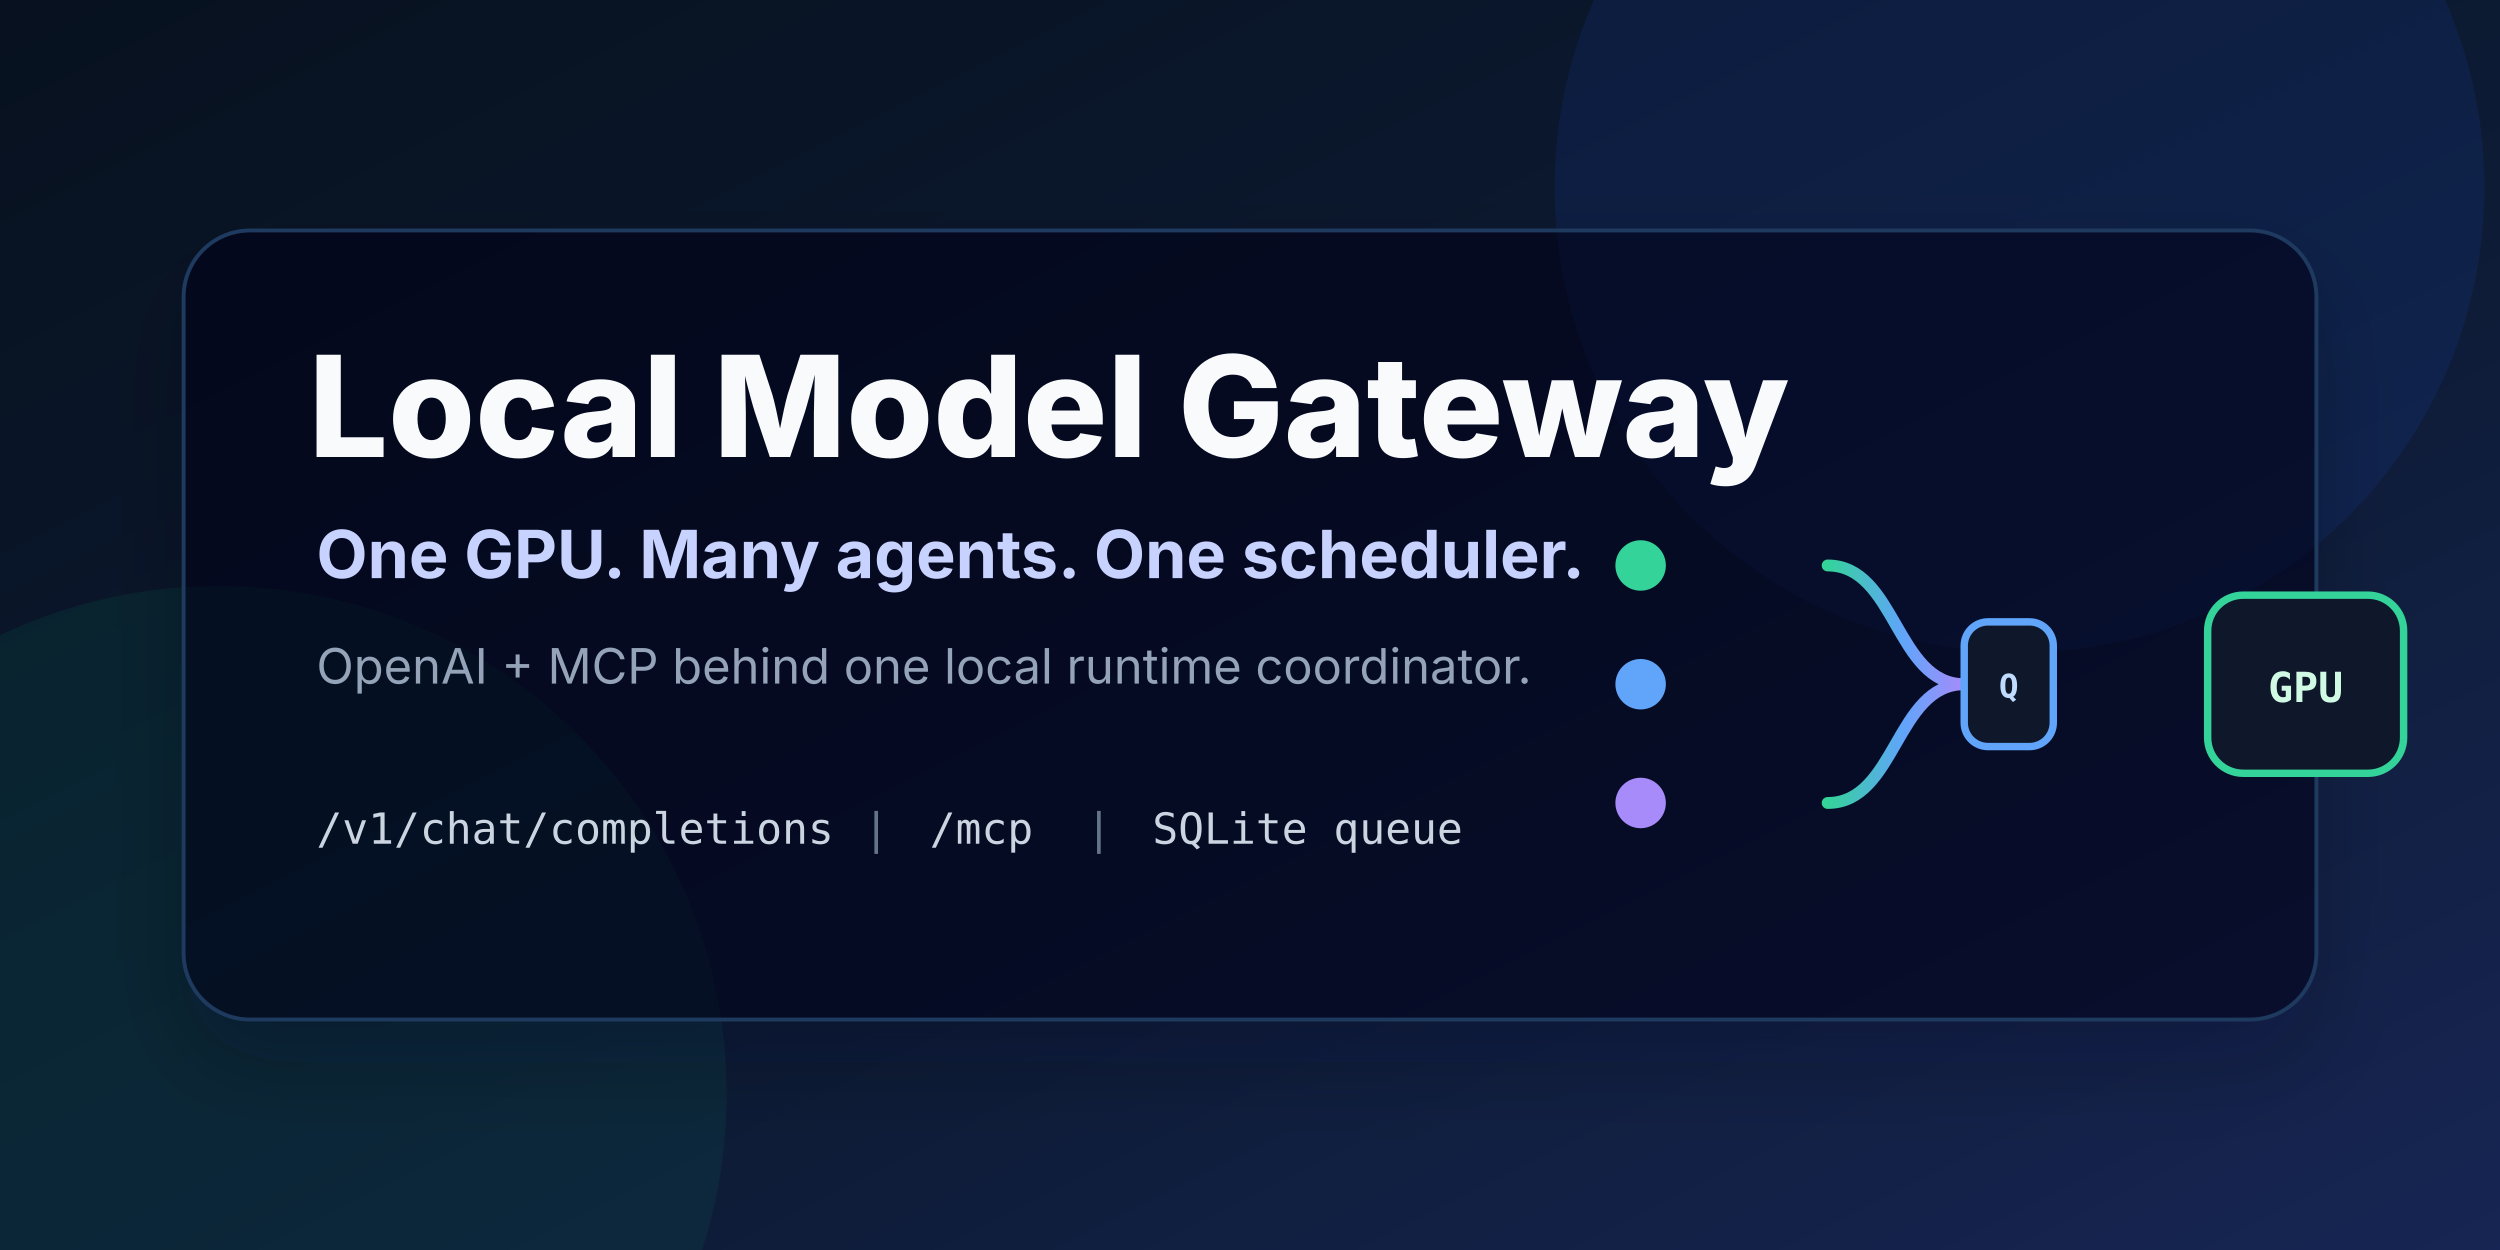
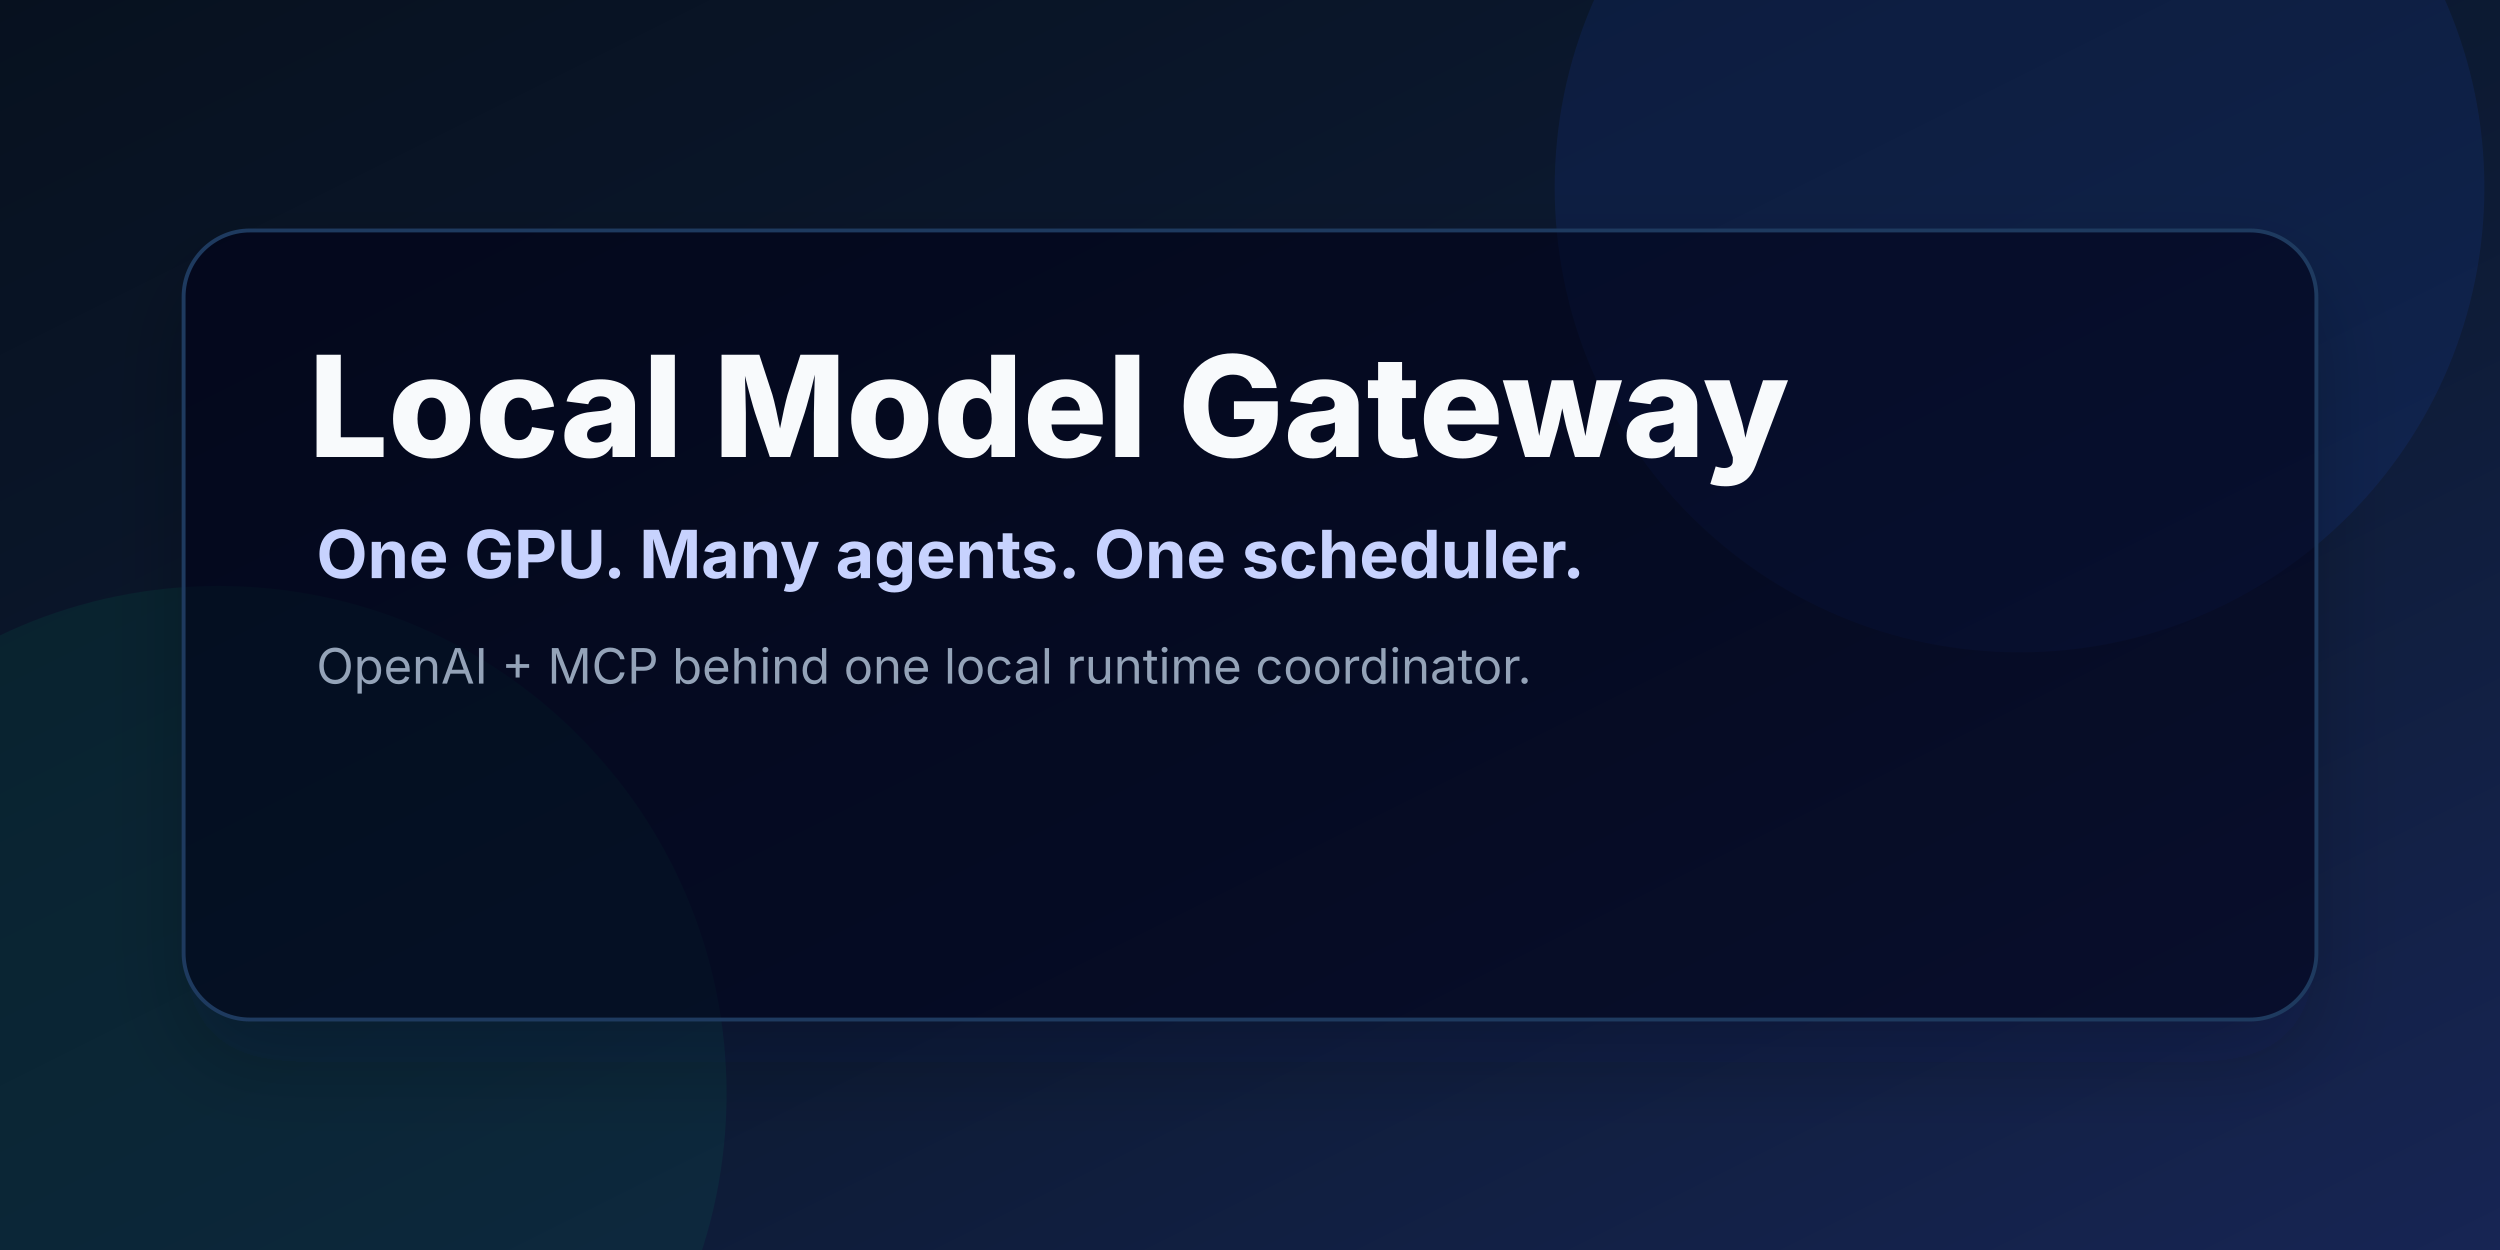
<svg xmlns="http://www.w3.org/2000/svg" width="1280" height="640" viewBox="0 0 1280 640" role="img" aria-labelledby="title desc">
  <defs>
    <linearGradient id="bg" x1="0" y1="0" x2="1" y2="1">
      <stop offset="0" stop-color="#07111f" />
      <stop offset="0.58" stop-color="#0d1b35" />
      <stop offset="1" stop-color="#172554" />
    </linearGradient>
    <linearGradient id="line" x1="0" y1="0" x2="1" y2="0">
      <stop offset="0" stop-color="#34d399" />
      <stop offset="0.55" stop-color="#60a5fa" />
      <stop offset="1" stop-color="#a78bfa" />
    </linearGradient>
    <filter id="soft-shadow" x="-30%" y="-30%" width="160%" height="160%">
      <feDropShadow dx="0" dy="22" stdDeviation="22" flood-color="#020617" flood-opacity="0.38" />
    </filter>
  </defs>
  <rect width="1280" height="640" fill="url(#bg)" />
  <circle cx="1034" cy="96" r="238" fill="#1d4ed8" opacity="0.12" />
  <circle cx="112" cy="560" r="260" fill="#059669" opacity="0.10" />
  <g transform="translate(94 118)">
    <rect x="0" y="0" width="1092" height="404" rx="34" fill="#020617" opacity="0.58" filter="url(#soft-shadow)" />
    <rect x="0" y="0" width="1092" height="404" rx="34" fill="none" stroke="#1e3a5f" stroke-width="2" />
    <text x="64" y="116" fill="#f8fafc" font-family="Inter, Arial, sans-serif" font-size="72" font-weight="800">Local Model Gateway</text>
    <text x="68" y="178" fill="#c7d2fe" font-family="Inter, Arial, sans-serif" font-size="34" font-weight="650">One GPU. Many agents. One scheduler.</text>
    <text x="68" y="232" fill="#94a3b8" font-family="Inter, Arial, sans-serif" font-size="25">OpenAI + MCP behind one local runtime coordinator.</text>
-     <g transform="translate(746 132) scale(0.76)" fill="none" stroke-linecap="round" stroke-linejoin="round">
-       <path d="M0 52 H126" stroke="url(#line)" stroke-width="8" />
-       <path d="M0 132 H126" stroke="url(#line)" stroke-width="8" />
-       <path d="M0 212 H126" stroke="url(#line)" stroke-width="8" />
-       <path d="M126 52 C172 52 172 132 218 132" stroke="url(#line)" stroke-width="8" />
-       <path d="M126 212 C172 212 172 132 218 132" stroke="url(#line)" stroke-width="8" />
-       <path d="M278 132 H382" stroke="url(#line)" stroke-width="8" />
-       <circle cx="0" cy="52" r="17" fill="#34d399" stroke="none" />
-       <circle cx="0" cy="132" r="17" fill="#60a5fa" stroke="none" />
-       <circle cx="0" cy="212" r="17" fill="#a78bfa" stroke="none" />
-       <rect x="218" y="90" width="60" height="84" rx="16" fill="#0f172a" stroke="#60a5fa" stroke-width="5" />
-       <rect x="382" y="72" width="132" height="120" rx="24" fill="#0f172a" stroke="#34d399" stroke-width="5" />
-       <text x="248" y="141" text-anchor="middle" fill="#bfdbfe" stroke="none" font-family="Menlo, Consolas, monospace" font-size="22" font-weight="700">Q</text>
-       <text x="448" y="144" text-anchor="middle" fill="#d1fae5" stroke="none" font-family="Menlo, Consolas, monospace" font-size="28" font-weight="800">GPU</text>
-     </g>
-     <g transform="translate(68 314)" font-family="Menlo, Consolas, monospace" font-size="22" fill="#cbd5e1">
-       <text x="0" y="0">/v1/chat/completions</text>
-       <text x="280" y="0" fill="#64748b">|</text>
-       <text x="314" y="0">/mcp</text>
-       <text x="394" y="0" fill="#64748b">|</text>
-       <text x="428" y="0">SQLite queue</text>
-     </g>
  </g>
</svg>
